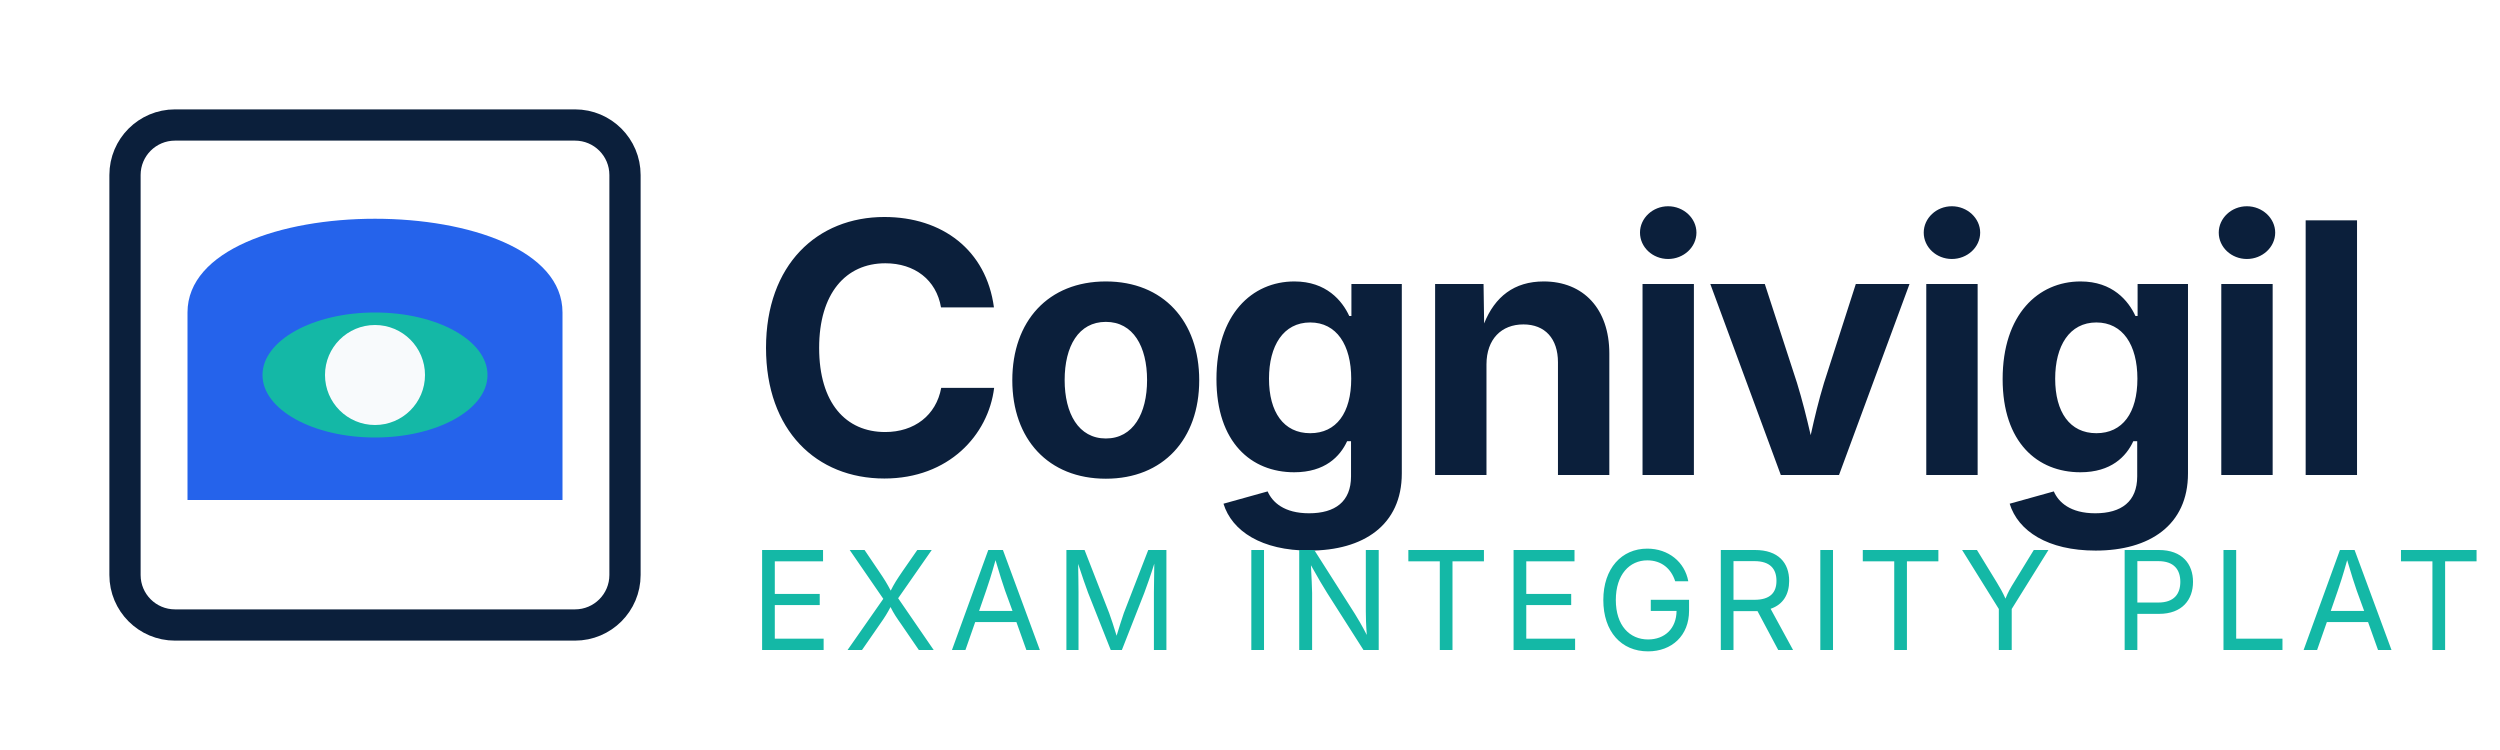
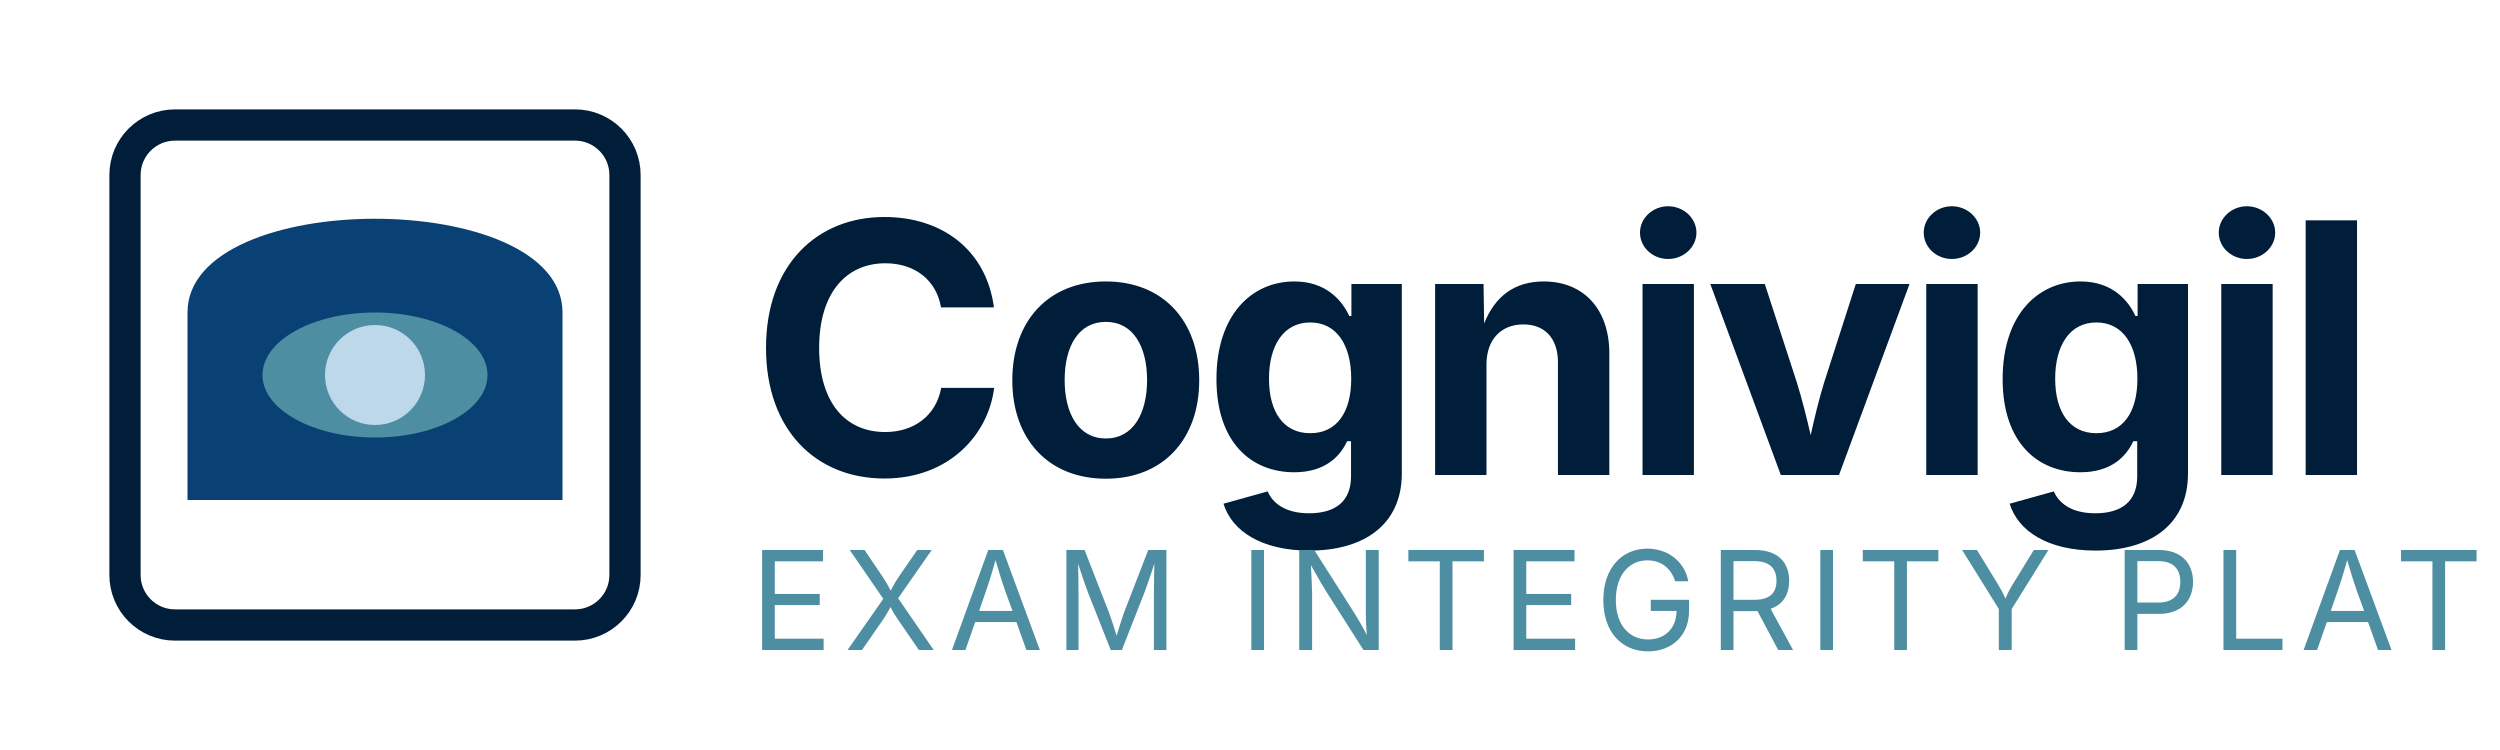
<svg xmlns="http://www.w3.org/2000/svg" width="200" height="60" viewBox="0 0 200 60">
-   <rect x="10" y="10" width="40" height="40" rx="4" fill="none" stroke="#0B1F3B" stroke-width="2.5" />
-   <path d="M15 25 C 15 15, 45 15, 45 25 L 45 40 L 15 40 Z" fill="#2563EB" />
-   <ellipse cx="30" cy="30" rx="9" ry="5" fill="#14B8A6" />
-   <circle cx="30" cy="30" r="4" fill="#F8FAFC" />
-   <text x="60" y="38" font-family="Inter, sans-serif" font-weight="700" font-size="28" fill="#0B1F3B" letter-spacing="-0.03em">Cognivigil</text>
-   <text x="60" y="52" font-family="Inter, sans-serif" font-weight="400" font-size="11" fill="#14B8A6" letter-spacing="0.08em" text-transform="uppercase">EXAM INTEGRITY PLATFORM</text>
+   <rect x="10" y="10" width="40" height="40" rx="4" fill="none" stroke="#001D39" stroke-width="2.5" />
+   <path d="M15 25 C 15 15, 45 15, 45 25 L 45 40 L 15 40 Z" fill="#0A4174" />
+   <ellipse cx="30" cy="30" rx="9" ry="5" fill="#4E8EA2" />
+   <circle cx="30" cy="30" r="4" fill="#BDD8E9" />
+   <text x="60" y="38" font-family="Inter, sans-serif" font-weight="700" font-size="28" fill="#001D39" letter-spacing="-0.03em">Cognivigil</text>
+   <text x="60" y="52" font-family="Inter, sans-serif" font-weight="400" font-size="11" fill="#4E8EA2" letter-spacing="0.08em" text-transform="uppercase">EXAM INTEGRITY PLATFORM</text>
</svg>
